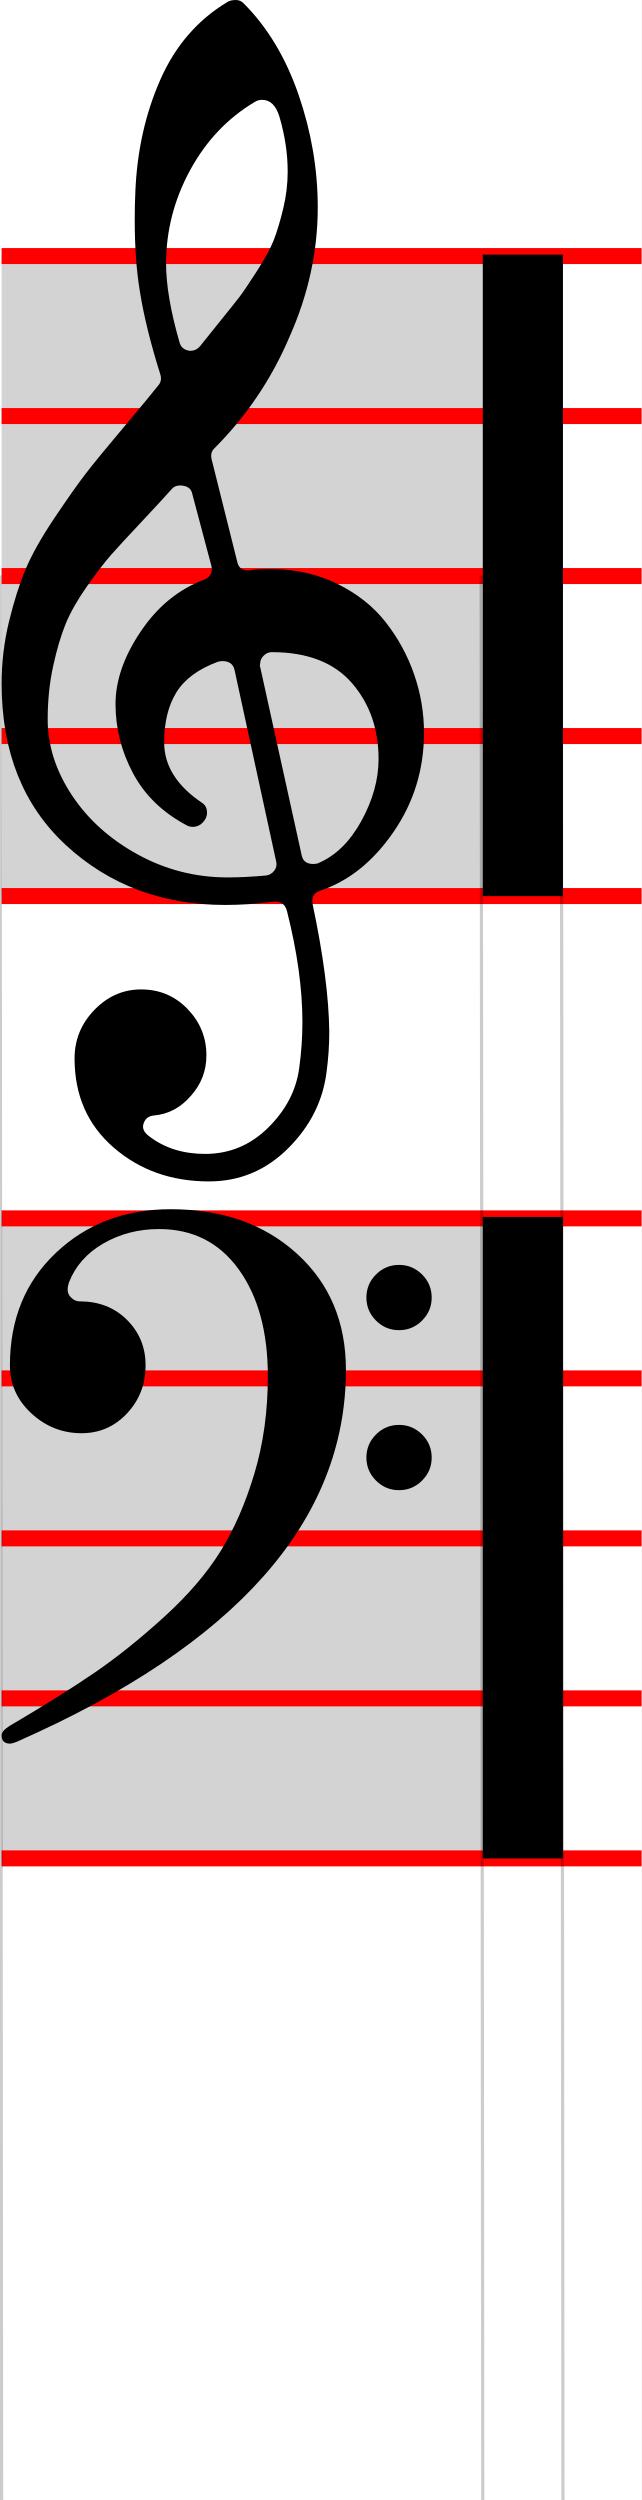
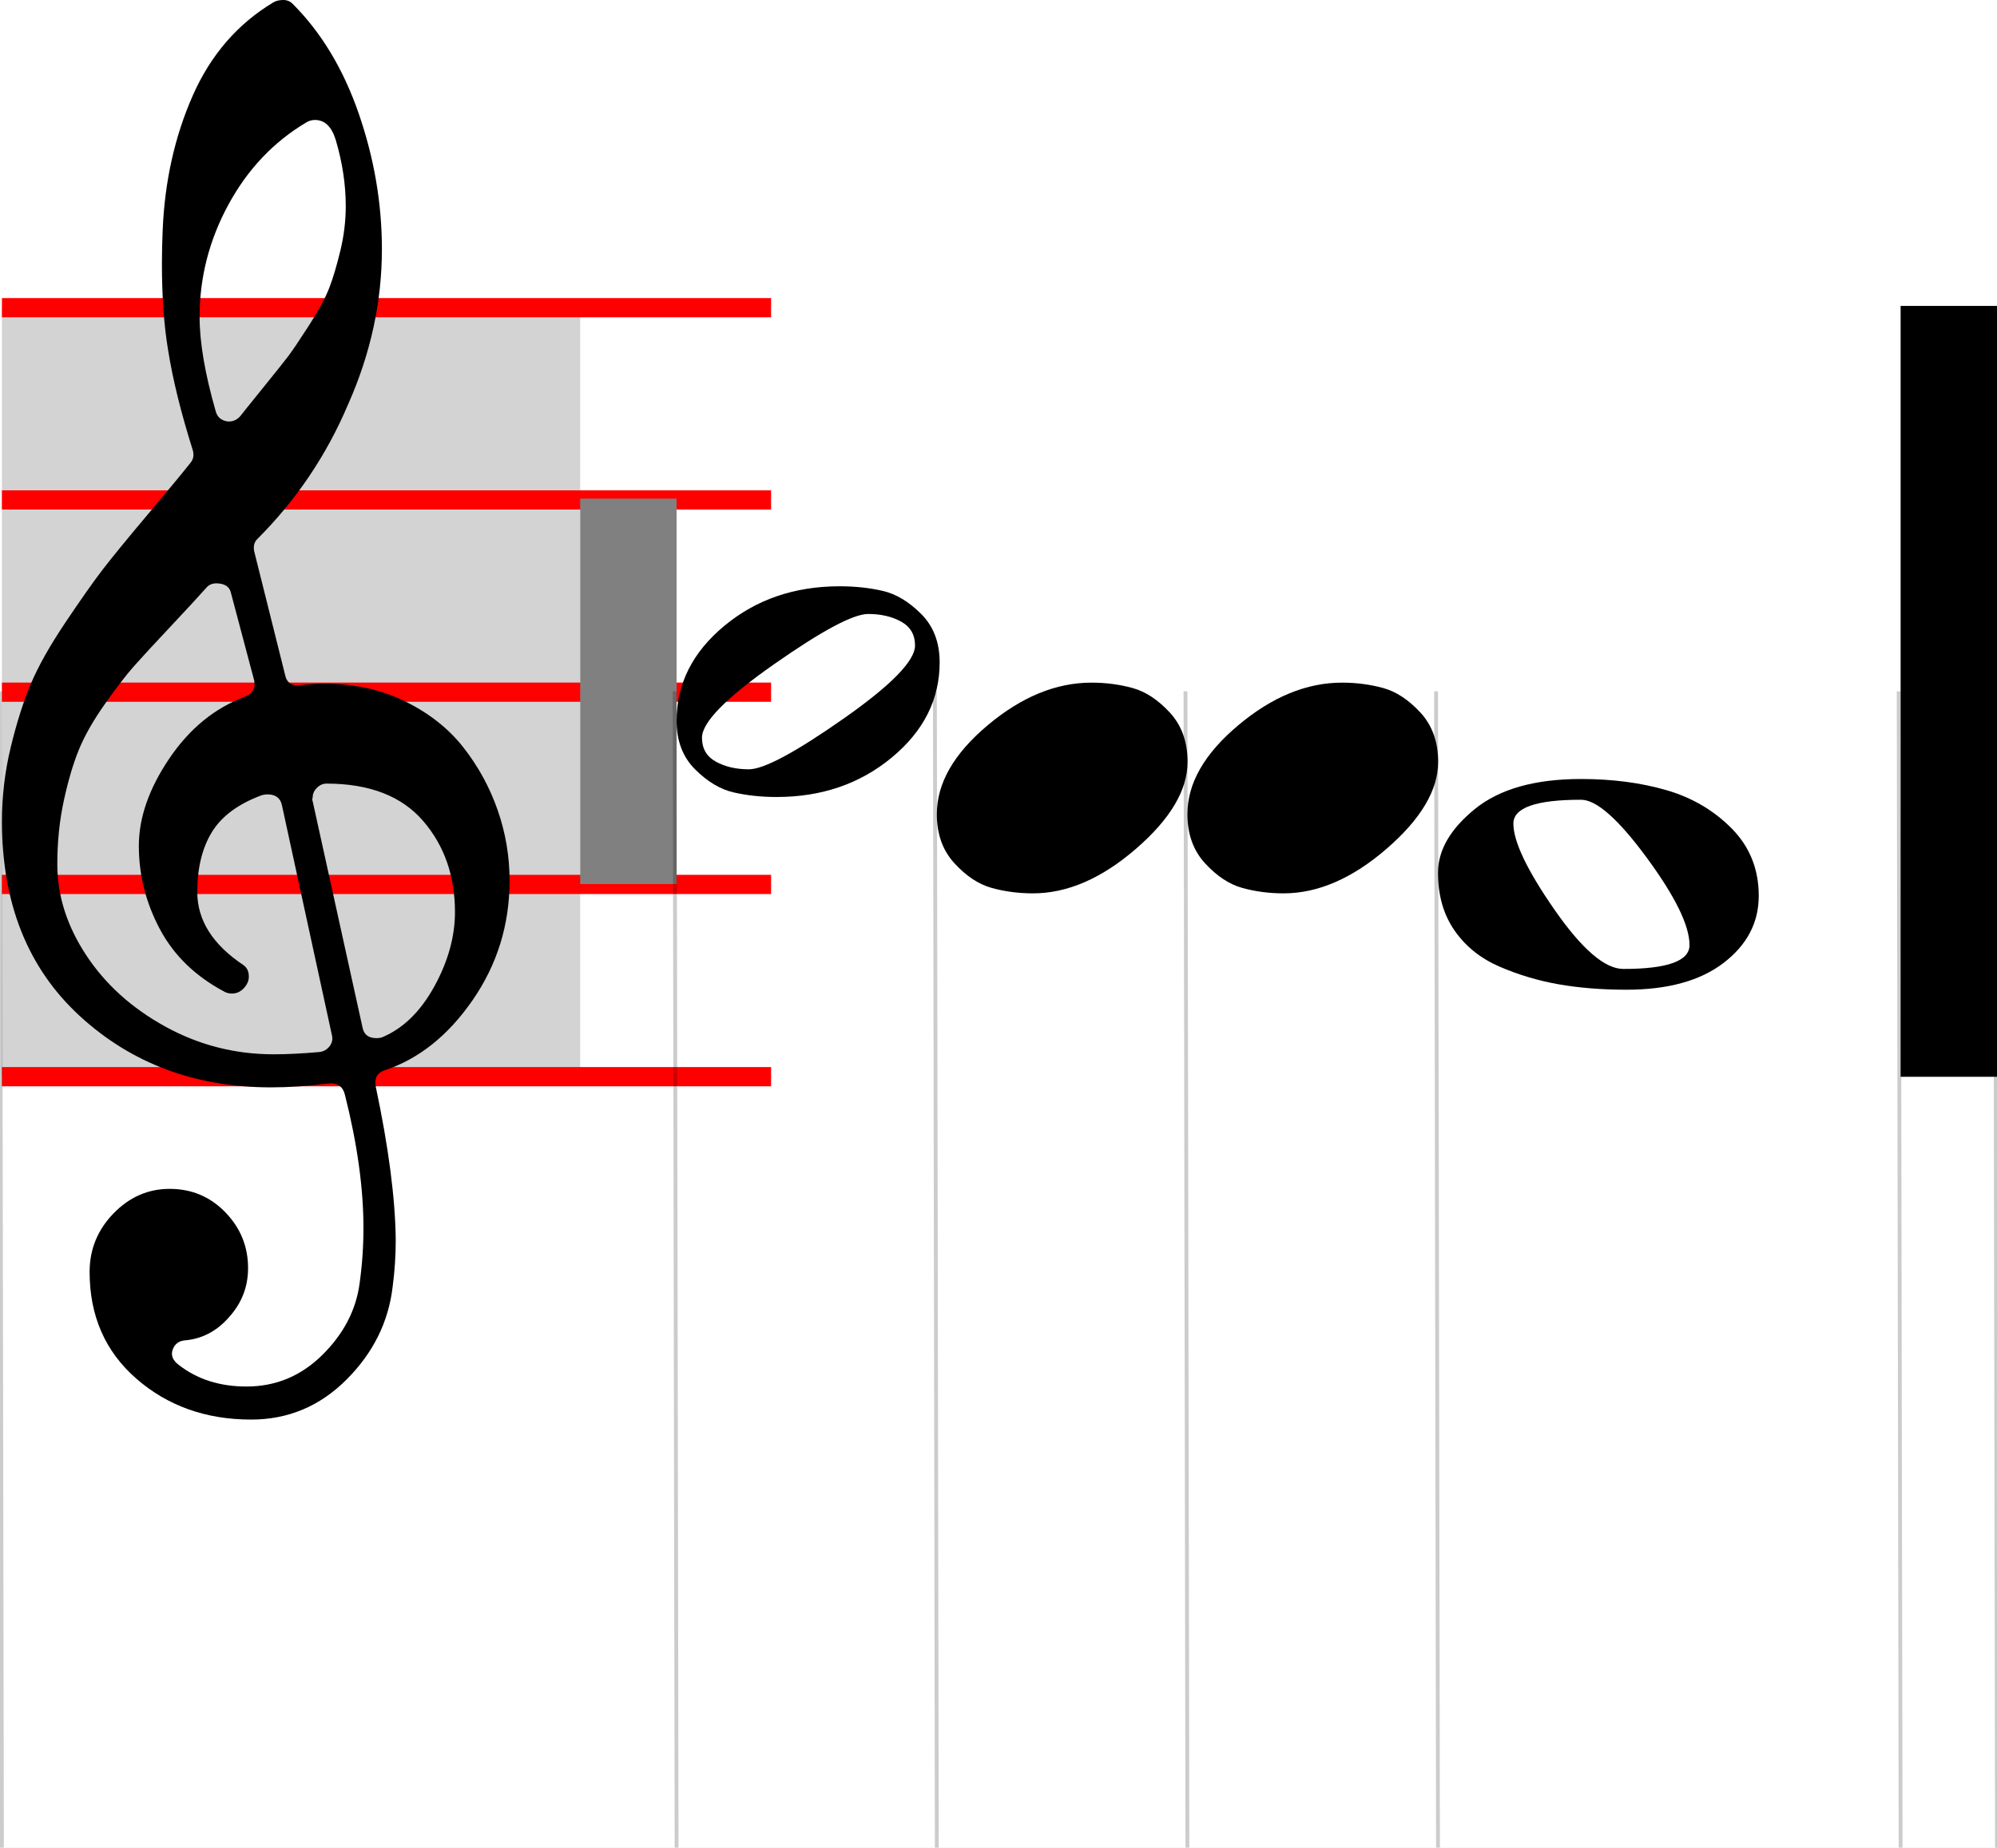
- <svg xmlns="http://www.w3.org/2000/svg" width="40.003" height="155.874" viewBox="0 0 40.003 155.874">
-   <rect x="0" y="0" width="40.003" height="155.874" fill="white" />
+ <svg xmlns="http://www.w3.org/2000/svg" width="103.6" height="95.874" viewBox="0 0 103.6 95.874">
+   <rect x="0" y="0" width="103.6" height="95.874" fill="white" />
  <rect x="0.1" y="15.874" width="30" height="40" fill="lightgray" />
  <path d="M 0.1 56.368 L 0.1 55.37 L 40.003 55.37 L 40.003 56.368 L 0.1 56.368 Z M 0.1 46.392 L 0.1 45.394 L 40.003 45.394 L 40.003 46.392 L 0.1 46.392 Z M 0.1 36.416 L 0.1 35.418 L 40.003 35.418 L 40.003 36.416 L 0.1 36.416 Z M 0.1 26.44 L 0.1 25.443 L 40.003 25.443 L 40.003 26.44 L 0.1 26.44 Z M 0.1 16.464 L 0.1 15.467 L 40.003 15.467 L 40.003 16.464 L 0.1 16.464 Z " fill="red" />
  <path d="M 9.996 23.343 Q 9.078 20.43 8.719 18.156 Q 8.4 16.241 8.4 13.687 Q 8.4 12.809 8.44 11.931 Q 8.599 8.14 9.996 4.968 Q 11.393 1.796 14.186 0.12 Q 14.385 0 14.705 0 Q 14.984 0 15.183 0.2 Q 17.418 2.434 18.615 5.906 Q 19.812 9.377 19.812 12.929 Q 19.812 17.039 18.056 20.989 Q 16.381 24.94 13.348 27.972 Q 13.108 28.212 13.188 28.611 L 14.784 34.995 Q 14.904 35.634 15.582 35.554 Q 16.221 35.474 16.819 35.474 Q 19.134 35.474 21.009 36.392 Q 22.885 37.31 24.042 38.786 Q 25.199 40.262 25.818 42.038 Q 26.436 43.814 26.436 45.689 Q 26.436 49.121 24.521 51.894 Q 22.605 54.667 19.932 55.545 Q 19.373 55.745 19.493 56.383 Q 20.491 61.092 20.53 64.324 Q 20.53 65.561 20.371 66.758 Q 20.052 69.511 17.977 71.586 Q 15.902 73.661 13.029 73.661 Q 9.517 73.661 7.083 71.547 Q 4.649 69.432 4.649 66 Q 4.649 64.244 5.886 62.967 Q 7.123 61.69 8.799 61.69 Q 10.515 61.69 11.692 62.907 Q 12.869 64.125 12.869 65.8 Q 12.869 67.237 11.911 68.314 Q 10.954 69.432 9.597 69.551 Q 9.118 69.591 8.959 70.03 Q 8.799 70.469 9.278 70.828 Q 10.714 71.946 12.789 71.946 Q 15.064 71.946 16.72 70.31 Q 18.376 68.674 18.655 66.599 Q 18.855 65.162 18.855 63.726 Q 18.855 60.613 17.897 56.822 Q 17.737 56.144 17.019 56.224 Q 15.423 56.423 14.066 56.423 Q 8.16 56.423 4.13 52.712 Q 0.1 49.001 0.1 42.617 Q 0.1 40.661 0.559 38.766 Q 1.018 36.871 1.596 35.494 Q 2.175 34.117 3.392 32.302 Q 4.609 30.486 5.347 29.528 Q 6.085 28.571 7.682 26.675 Q 9.278 24.78 9.876 24.022 Q 10.116 23.742 9.996 23.343 Z M 16.221 41.579 L 18.815 53.351 Q 18.934 53.869 19.533 53.869 Q 19.693 53.869 19.812 53.83 Q 21.448 53.151 22.526 51.196 Q 23.603 49.241 23.603 47.325 Q 23.603 44.532 21.967 42.617 Q 20.291 40.661 16.939 40.661 Q 16.66 40.661 16.44 40.881 Q 16.221 41.1 16.221 41.38 Q 16.181 41.499 16.221 41.579 Z M 10.714 30.486 Q 10.076 31.204 8.819 32.541 Q 7.562 33.878 6.943 34.576 Q 6.325 35.274 5.427 36.551 Q 4.529 37.828 4.09 38.906 Q 3.651 39.983 3.312 41.539 Q 2.973 43.096 2.973 44.851 Q 2.973 47.285 4.469 49.56 Q 5.966 51.834 8.579 53.271 Q 11.193 54.707 14.186 54.707 Q 15.263 54.707 16.58 54.588 Q 16.899 54.548 17.099 54.288 Q 17.298 54.029 17.218 53.71 L 14.625 41.779 Q 14.505 41.22 13.867 41.22 Q 13.747 41.22 13.587 41.26 Q 11.752 41.938 10.994 43.175 Q 10.235 44.412 10.235 46.288 Q 10.235 48.482 12.63 50.079 Q 12.909 50.278 12.909 50.677 Q 12.909 50.996 12.65 51.276 Q 12.39 51.555 12.031 51.555 Q 11.832 51.555 11.672 51.475 Q 9.397 50.278 8.3 48.223 Q 7.203 46.168 7.203 43.894 Q 7.203 41.699 8.779 39.365 Q 10.355 37.03 12.709 36.152 Q 13.308 35.913 13.188 35.314 L 11.991 30.805 Q 11.911 30.366 11.433 30.287 Q 10.954 30.207 10.714 30.486 Z M 17.418 7.262 Q 17.099 6.225 16.341 6.225 Q 16.101 6.225 15.902 6.345 Q 13.348 7.861 11.852 10.614 Q 10.355 13.368 10.355 16.44 Q 10.355 18.435 11.193 21.348 Q 11.313 21.787 11.792 21.867 Q 12.191 21.907 12.47 21.588 Q 12.59 21.428 13.607 20.171 Q 14.625 18.914 14.944 18.495 Q 15.263 18.076 16.021 16.899 Q 16.78 15.722 17.079 14.944 Q 17.378 14.166 17.657 13.008 Q 17.937 11.851 17.937 10.694 Q 17.937 9.018 17.418 7.262 Z " fill="black" />
-   <rect x="30.1" y="15.874" width="5" height="40" fill="black" />
-   <rect x="0.1" y="75.874" width="30" height="40" fill="lightgray" />
-   <path d="M 0.1 116.368 L 0.1 115.37 L 40.003 115.37 L 40.003 116.368 L 0.1 116.368 Z M 0.1 106.392 L 0.1 105.394 L 40.003 105.394 L 40.003 106.392 L 0.1 106.392 Z M 0.1 96.416 L 0.1 95.418 L 40.003 95.418 L 40.003 96.416 L 0.1 96.416 Z M 0.1 86.44 L 0.1 85.443 L 40.003 85.443 L 40.003 86.44 L 0.1 86.44 Z M 0.1 76.464 L 0.1 75.467 L 40.003 75.467 L 40.003 76.464 L 0.1 76.464 Z " fill="red" />
-   <path d="M 22.845 90.877 Q 22.845 90.039 23.443 89.44 Q 24.042 88.842 24.88 88.842 Q 25.718 88.842 26.316 89.44 Q 26.915 90.039 26.915 90.877 Q 26.915 91.715 26.316 92.313 Q 25.718 92.912 24.88 92.912 Q 24.042 92.912 23.443 92.313 Q 22.845 91.715 22.845 90.877 Z M 22.845 80.901 Q 22.845 80.063 23.443 79.464 Q 24.042 78.866 24.88 78.866 Q 25.718 78.866 26.316 79.464 Q 26.915 80.063 26.915 80.901 Q 26.915 81.739 26.316 82.337 Q 25.718 82.936 24.88 82.936 Q 24.042 82.936 23.443 82.337 Q 22.845 81.739 22.845 80.901 Z M 4.968 81.14 Q 6.764 81.14 7.921 82.297 Q 9.078 83.455 9.078 85.131 Q 9.078 86.886 7.921 88.123 Q 6.764 89.36 5.088 89.36 Q 3.292 89.36 1.956 88.123 Q 0.619 86.886 0.619 85.131 Q 0.619 80.821 3.492 78.108 Q 6.365 75.394 10.634 75.394 Q 15.463 75.394 18.515 78.167 Q 21.568 80.941 21.568 85.41 Q 21.568 99.536 1.058 108.594 Q 0.778 108.713 0.619 108.713 Q 0.1 108.713 0.1 108.195 Q 0.1 107.915 0.619 107.596 Q 3.811 105.721 5.906 104.284 Q 8.001 102.848 10.235 100.813 Q 12.47 98.778 13.747 96.722 Q 15.024 94.667 15.862 91.874 Q 16.7 89.081 16.7 85.809 Q 16.7 81.659 14.884 79.145 Q 13.069 76.631 9.916 76.631 Q 8.001 76.631 6.445 77.529 Q 4.888 78.427 4.29 79.983 Q 4.13 80.502 4.33 80.781 Q 4.609 81.14 4.968 81.14 Z " fill="black" />
-   <rect x="30.1" y="75.874" width="5" height="40" fill="black" />
-   <line x1="0" y1="35.874" x2="0.1" y2="155.874" stroke="rgba(0,0,0,0.2)" stroke-width="0.2" />
-   <line x1="30" y1="35.874" x2="30.1" y2="155.874" stroke="rgba(0,0,0,0.2)" stroke-width="0.2" />
-   <line x1="35" y1="35.874" x2="35.1" y2="155.874" stroke="rgba(0,0,0,0.2)" stroke-width="0.2" />
+   <path d="M 45.036 31.859 Q 43.879 31.859 40.148 34.472 Q 36.417 37.086 36.417 38.283 Q 36.417 39.121 37.135 39.52 Q 37.853 39.919 38.851 39.919 Q 40.008 39.919 43.739 37.305 Q 47.47 34.692 47.47 33.495 Q 47.47 32.657 46.752 32.258 Q 46.033 31.859 45.036 31.859 Z M 35.1 37.405 Q 35.1 34.532 37.574 32.477 Q 40.048 30.422 43.559 30.422 Q 44.757 30.422 45.794 30.661 Q 46.832 30.901 47.789 31.859 Q 48.747 32.816 48.747 34.372 Q 48.747 37.245 46.273 39.3 Q 43.799 41.356 40.287 41.356 Q 39.09 41.356 38.053 41.116 Q 37.015 40.877 36.058 39.919 Q 35.1 38.961 35.1 37.405 Z " fill="black" />
+   <rect x="30.1" y="25.874" width="5" height="20" fill="gray" />
+   <path d="M 48.6 42.245 Q 48.6 39.851 51.234 37.637 Q 53.867 35.422 56.621 35.422 Q 57.738 35.422 58.755 35.701 Q 59.773 35.981 60.691 36.978 Q 61.608 37.976 61.608 39.532 Q 61.608 41.727 58.935 44.041 Q 56.261 46.356 53.588 46.356 Q 52.471 46.356 51.453 46.076 Q 50.436 45.797 49.518 44.799 Q 48.6 43.802 48.6 42.245 Z " fill="black" />
+   <path d="M 61.6 42.245 Q 61.6 39.851 64.234 37.637 Q 66.867 35.422 69.621 35.422 Q 70.738 35.422 71.755 35.701 Q 72.773 35.981 73.691 36.978 Q 74.608 37.976 74.608 39.532 Q 74.608 41.727 71.935 44.041 Q 69.261 46.356 66.588 46.356 Q 65.471 46.356 64.453 46.076 Q 63.436 45.797 62.518 44.799 Q 61.6 43.802 61.6 42.245 Z " fill="black" />
+   <path d="M 74.6 45.29 Q 74.6 43.534 76.515 41.978 Q 78.431 40.422 82.022 40.422 Q 84.456 40.422 86.451 41.001 Q 88.446 41.579 89.843 42.996 Q 91.24 44.412 91.24 46.487 Q 91.24 48.562 89.424 49.959 Q 87.608 51.356 84.376 51.356 Q 82.461 51.356 80.865 51.076 Q 79.269 50.797 77.792 50.158 Q 76.316 49.52 75.458 48.283 Q 74.6 47.046 74.6 45.29 Z M 82.022 41.499 Q 78.511 41.499 78.511 42.736 Q 78.511 44.133 80.645 47.206 Q 82.78 50.278 84.217 50.278 Q 87.648 50.278 87.648 49.041 Q 87.648 47.525 85.434 44.512 Q 83.219 41.499 82.022 41.499 Z " fill="black" />
+   <rect x="98.6" y="15.874" width="5" height="40" fill="black" />
+   <line x1="0" y1="35.874" x2="0.1" y2="95.874" stroke="rgba(0,0,0,0.2)" stroke-width="0.2" />
+   <line x1="35" y1="35.874" x2="35.1" y2="95.874" stroke="rgba(0,0,0,0.2)" stroke-width="0.2" />
+   <line x1="48.5" y1="35.874" x2="48.6" y2="95.874" stroke="rgba(0,0,0,0.2)" stroke-width="0.2" />
+   <line x1="61.5" y1="35.874" x2="61.6" y2="95.874" stroke="rgba(0,0,0,0.2)" stroke-width="0.2" />
+   <line x1="74.5" y1="35.874" x2="74.6" y2="95.874" stroke="rgba(0,0,0,0.2)" stroke-width="0.2" />
+   <line x1="98.5" y1="35.874" x2="98.6" y2="95.874" stroke="rgba(0,0,0,0.2)" stroke-width="0.2" />
+   <line x1="103.5" y1="35.874" x2="103.6" y2="95.874" stroke="rgba(0,0,0,0.2)" stroke-width="0.2" />
</svg>
